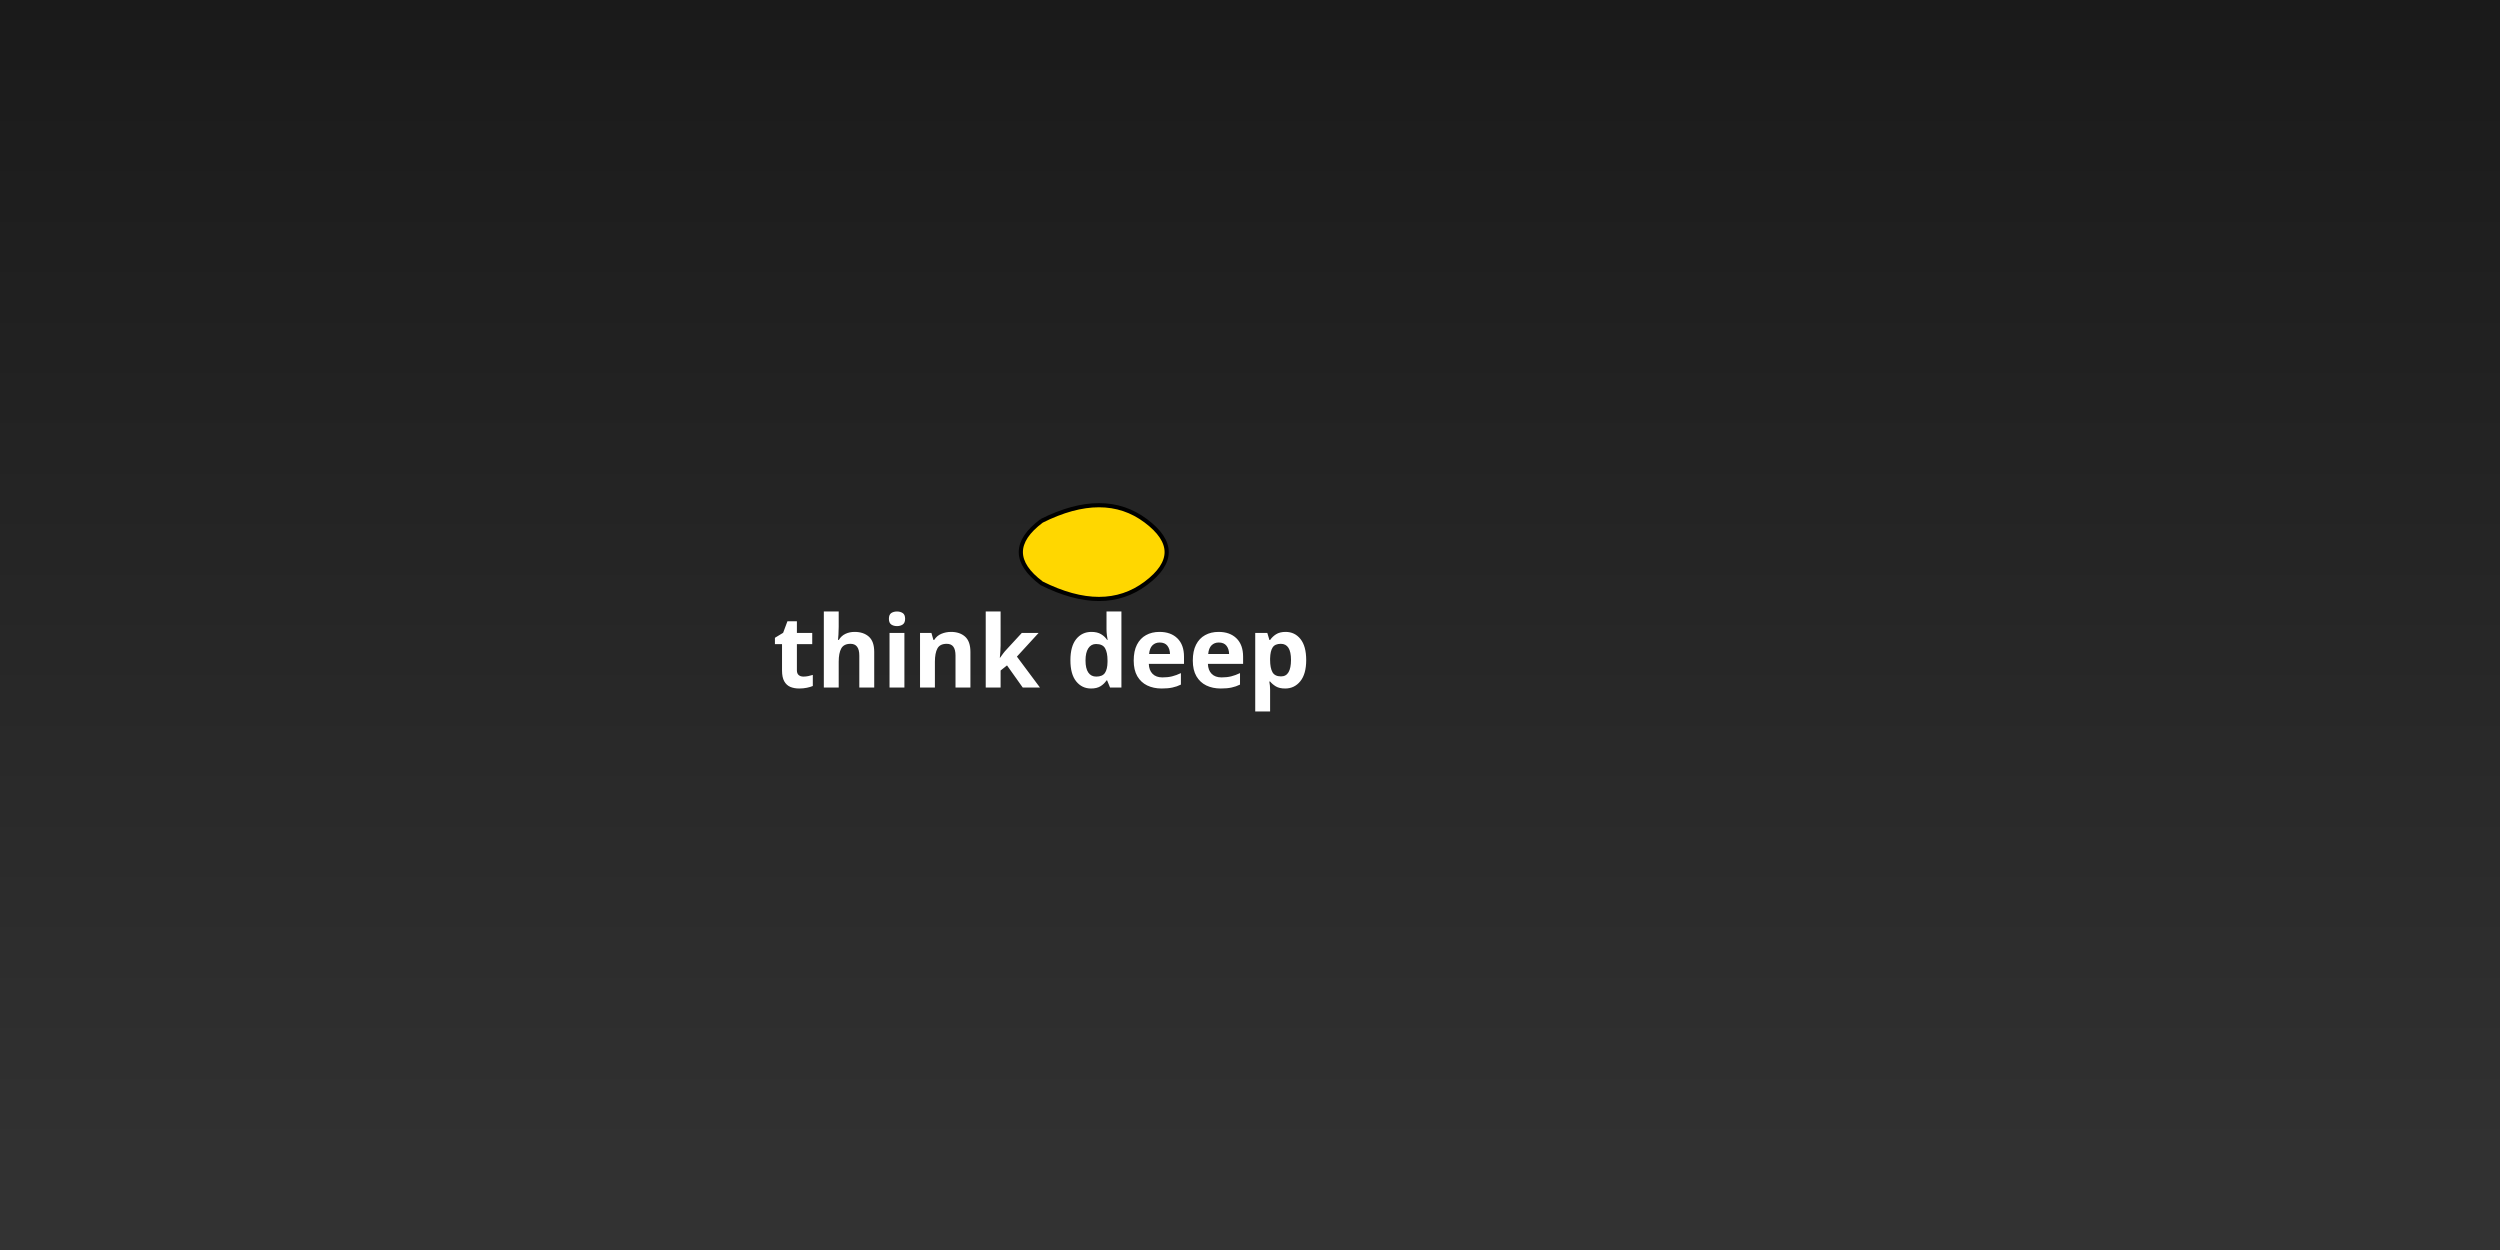
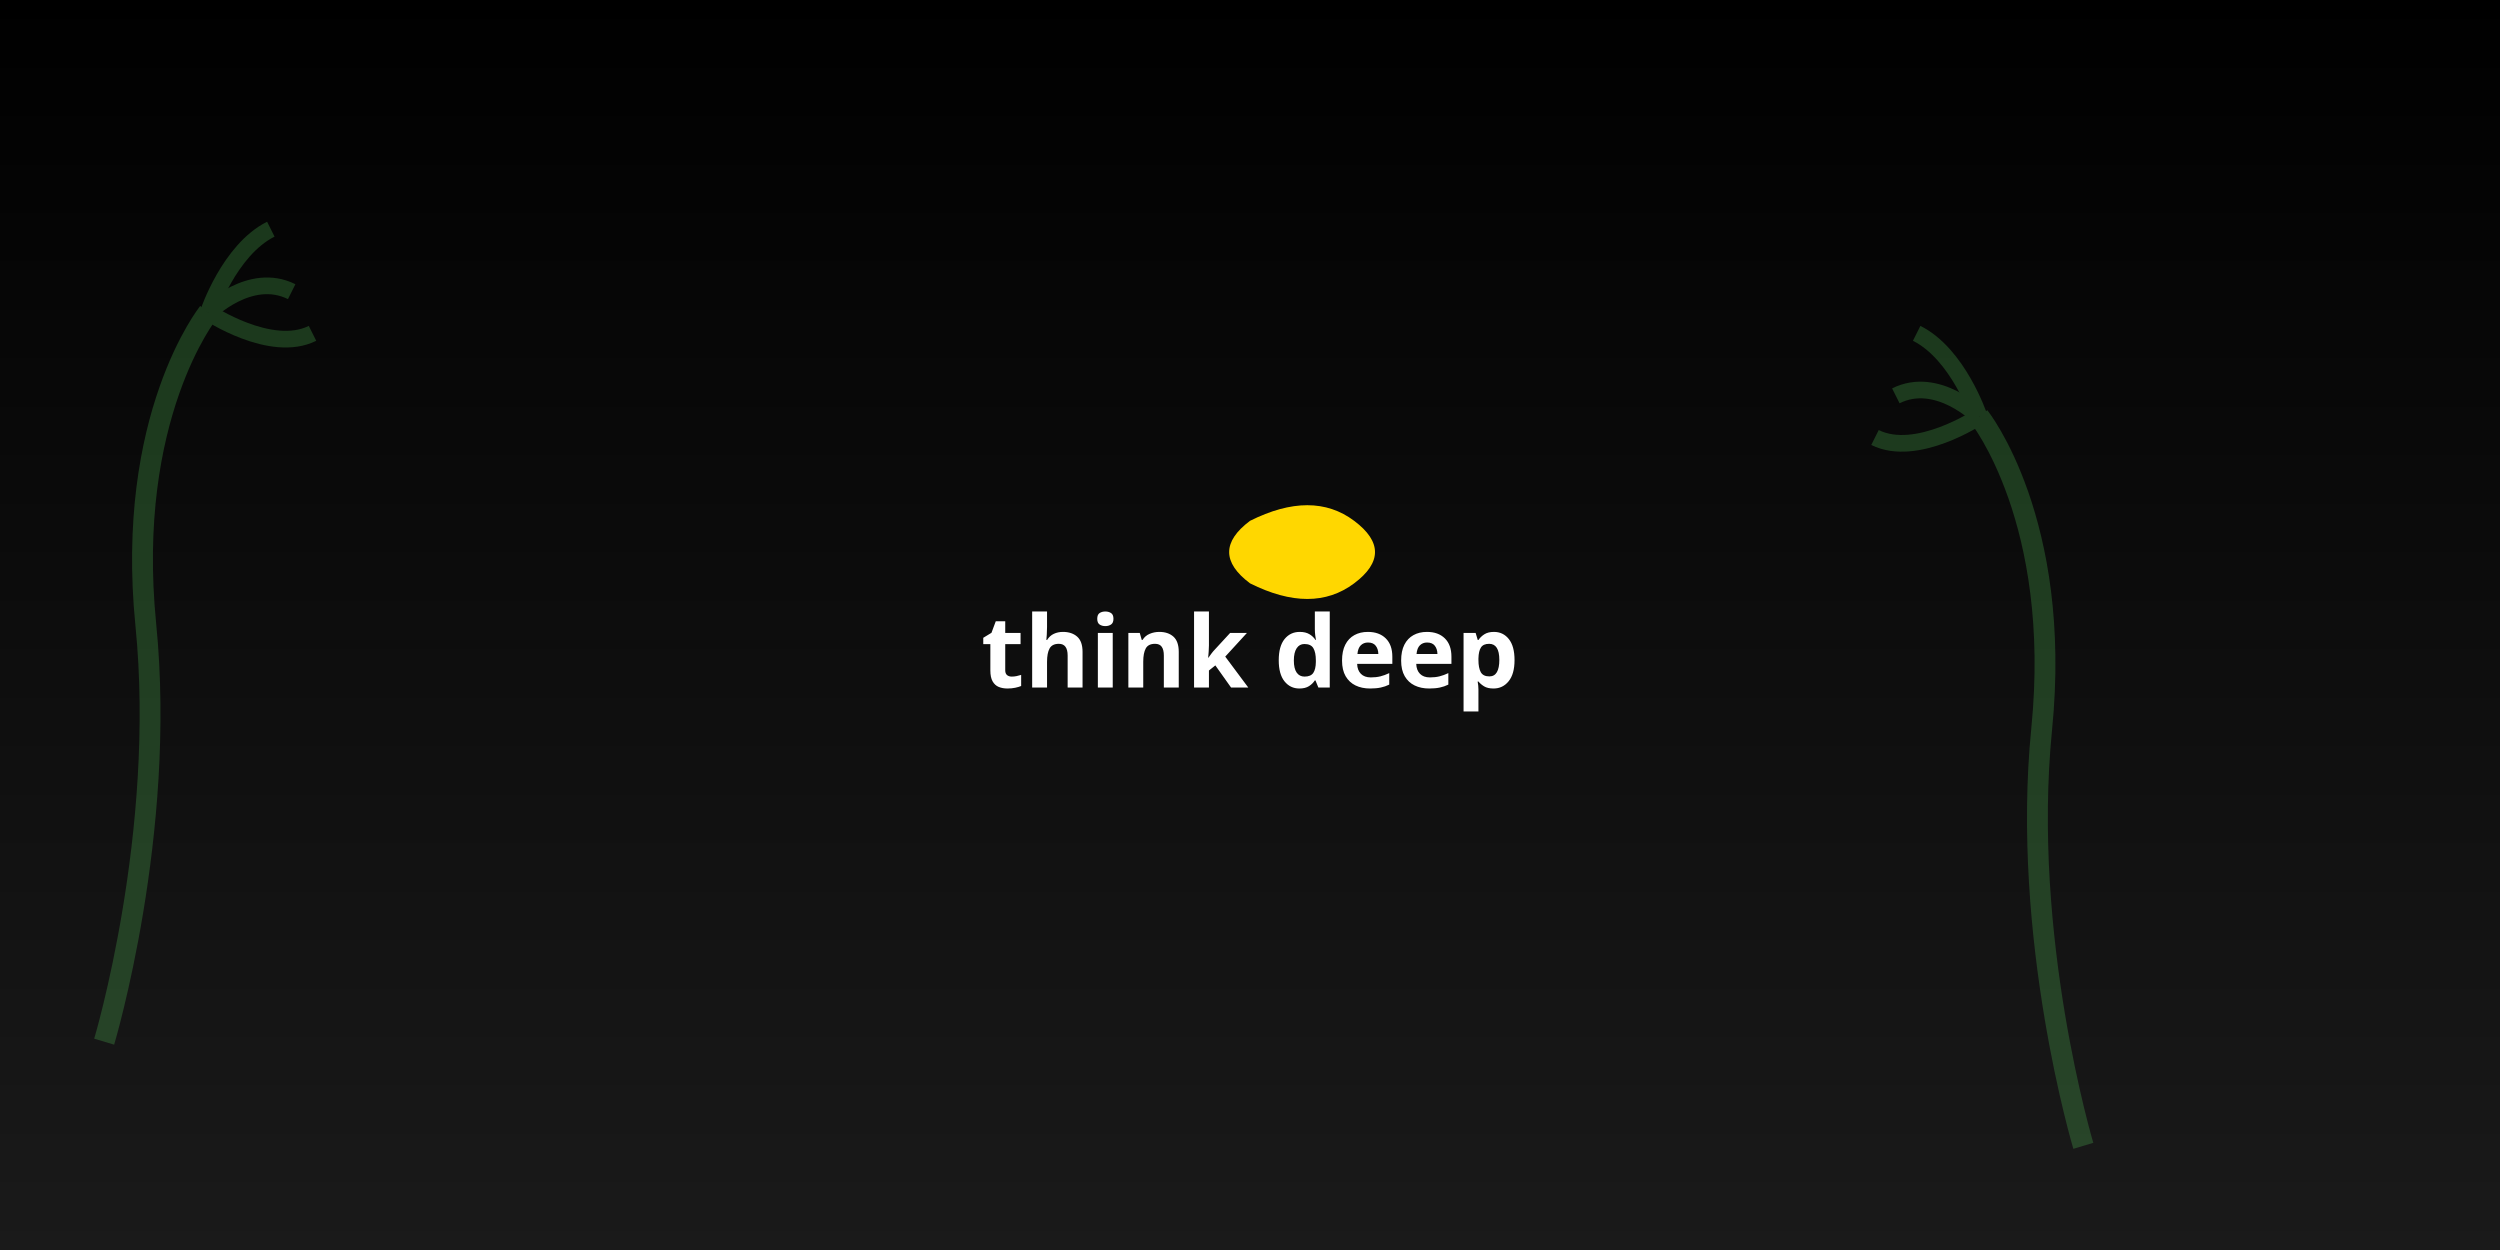
<svg xmlns="http://www.w3.org/2000/svg" width="1200" height="600">
  <defs>
    <linearGradient id="grad1" x1="0%" y1="0%" x2="0%" y2="100%">
-       <stop offset="0%" style="stop-color:#1a1a1a;stop-opacity:1" />
-       <stop offset="100%" style="stop-color:#333333;stop-opacity:1" />
+       <stop offset="0%" style="stop-color:#000000;stop-opacity:1" />
+       <stop offset="100%" style="stop-color:#1a1a1a;stop-opacity:1" />
    </linearGradient>
  </defs>
  <rect width="1200" height="600" fill="url(#grad1)" />
-   <g transform="translate(500, 250)">
-     <path d="M0,0 Q30,-15 50,0 Q70,15 50,30 Q30,45 0,30 Q-20,15 0,0" fill="#FFD700" stroke="#000000" stroke-width="2" />
+   <g transform="translate(50, 100)" opacity="0.3">
+     <path d="M0,400 C0,400 30,300 20,200 C10,100 50,50 50,50" stroke="#4CAF50" stroke-width="10" fill="none" />
+     <path d="M50,50 C50,50 80,70 100,60" stroke="#4CAF50" stroke-width="8" fill="none" />
+     <path d="M50,50 C50,50 70,30 90,40" stroke="#4CAF50" stroke-width="8" fill="none" />
+     <path d="M50,50 C50,50 60,20 80,10" stroke="#4CAF50" stroke-width="8" fill="none" />
+   </g>
+   <g transform="translate(1000, 150)" opacity="0.3">
+     <path d="M0,400 C0,400 -30,300 -20,200 C-10,100 -50,50 -50,50" stroke="#4CAF50" stroke-width="10" fill="none" />
+     <path d="M-50,50 C-50,50 -80,70 -100,60" stroke="#4CAF50" stroke-width="8" fill="none" />
+     <path d="M-50,50 C-50,50 -70,30 -90,40" stroke="#4CAF50" stroke-width="8" fill="none" />
+     <path d="M-50,50 C-50,50 -60,20 -80,10" stroke="#4CAF50" stroke-width="8" fill="none" />
+   </g>
+   <g transform="translate(600, 250)">
+     <path d="M0,0 Q30,-15 50,0 Q70,15 50,30 Q30,45 0,30 Q-20,15 0,0" fill="#FFD700" stroke="none" />
    <text x="0" y="80" font-family="Montserrat, sans-serif" font-size="48" font-weight="bold" fill="#FFFFFF" text-anchor="middle">think deep</text>
  </g>
</svg>
